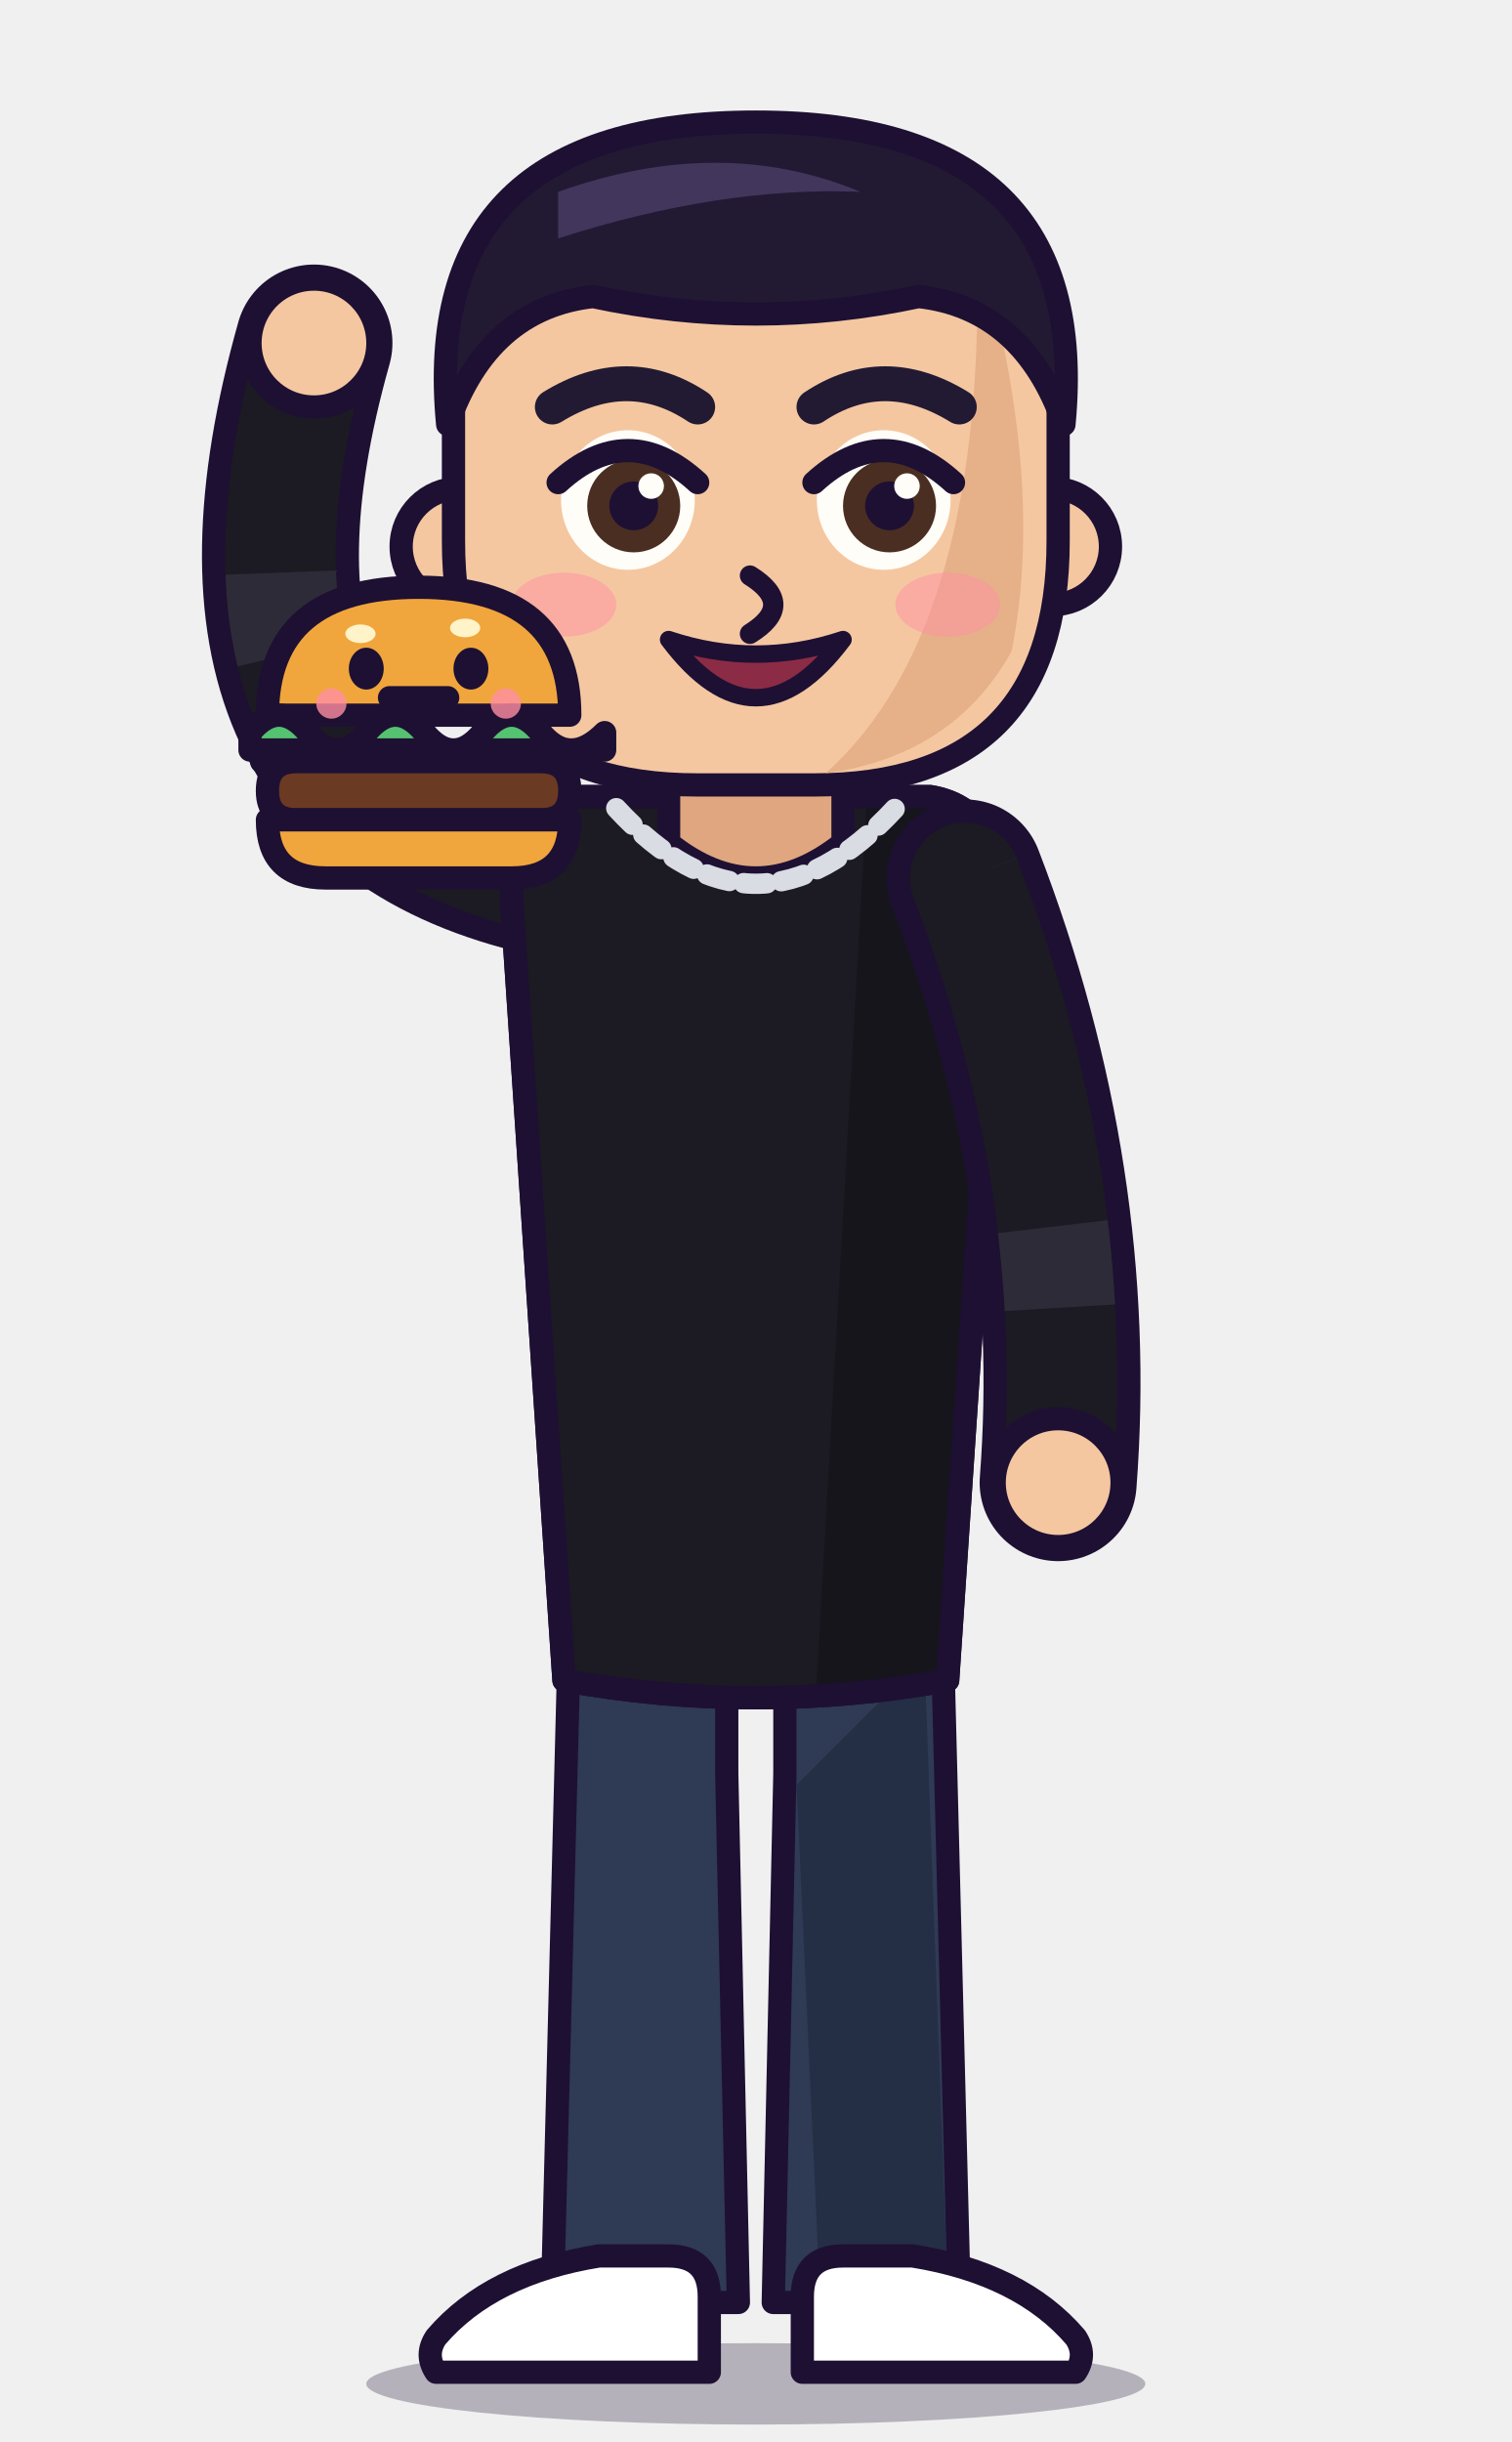
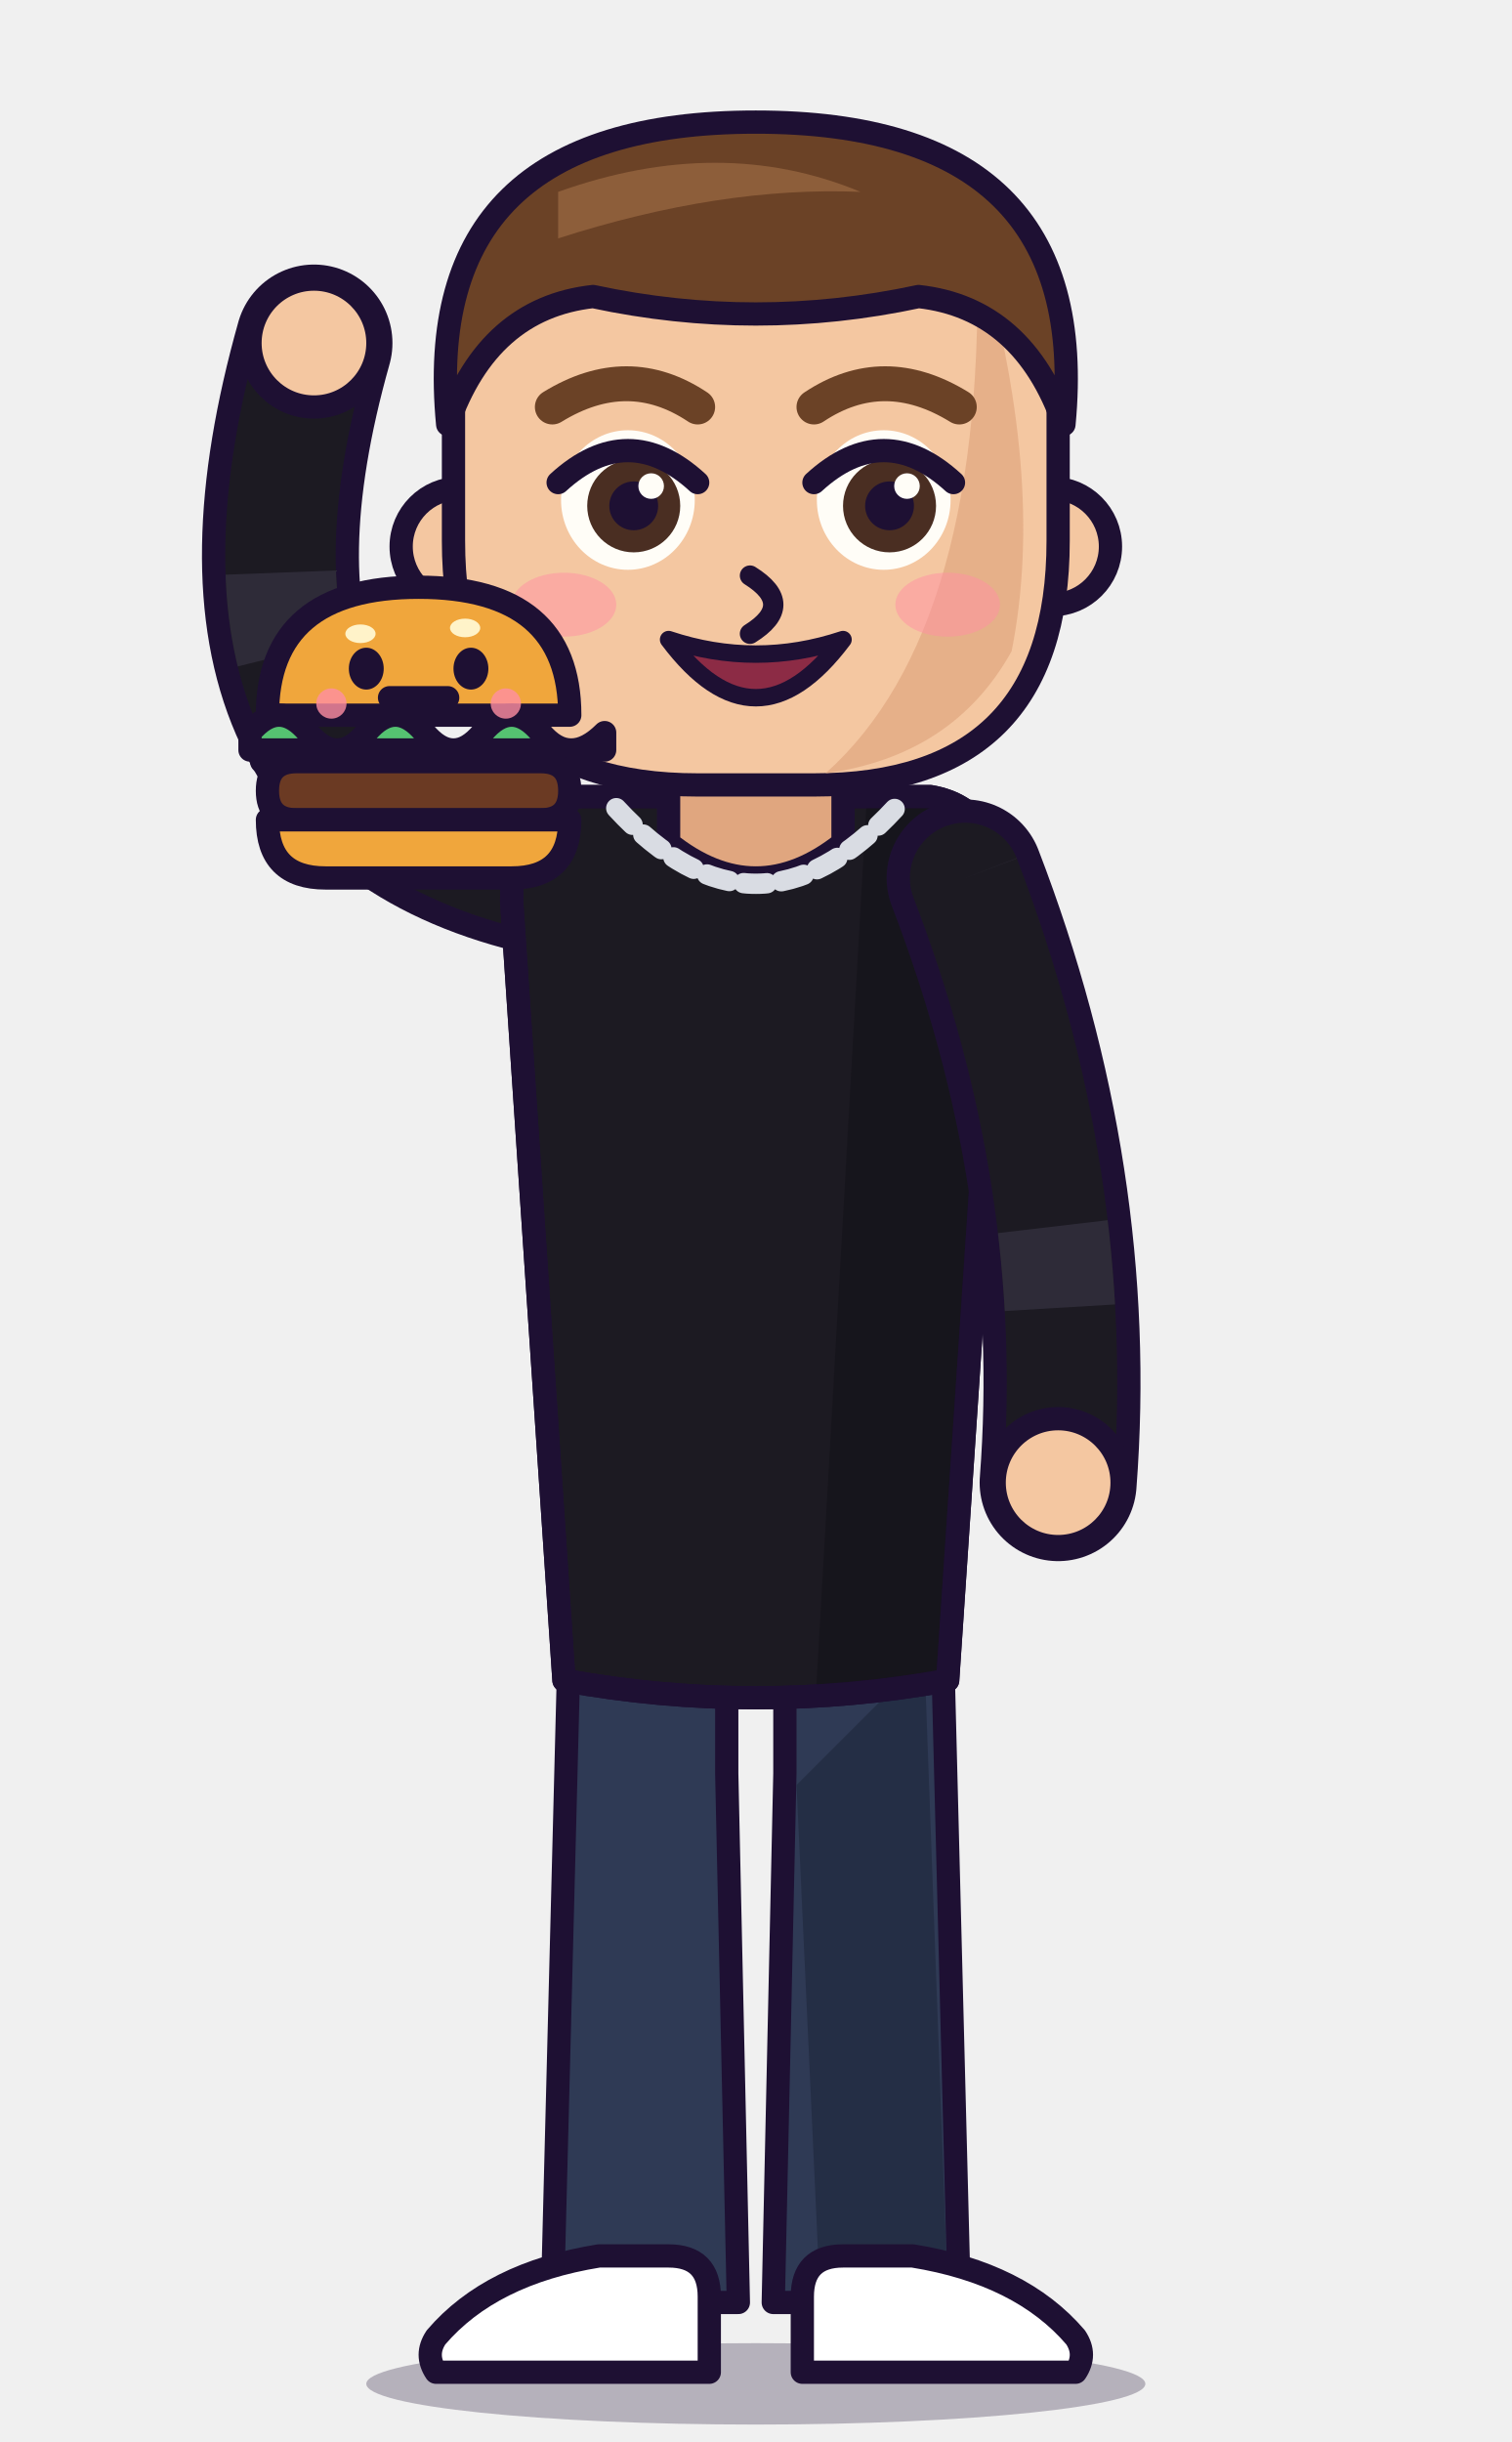
<svg xmlns="http://www.w3.org/2000/svg" viewBox="0 0 260 420" role="img" aria-label="Agusmaxi">
  <ellipse cx="130" cy="410" rx="67" ry="7" fill="#1E1033" opacity="0.28" />
  <path d="M98 279L95 396H127L125 305L125 279Z" fill="#2F3A55" stroke="#1E1033" stroke-width="4" stroke-linejoin="round" stroke-linecap="round" />
  <path d="M162 279L165 396H133L135 305L135 279Z" fill="#2F3A55" stroke="#1E1033" stroke-width="4" stroke-linejoin="round" stroke-linecap="round" />
  <path d="M137 307L141 394H163L159 285Z" fill="#1C2438" opacity="0.55" />
  <path d="M122 408v-13q0 -7 -7 -7h-12q-18.6 3 -28 14q-2 3 0 6z" fill="#FFFFFF" stroke="#1E1033" stroke-width="4" stroke-linejoin="round" stroke-linecap="round" />
  <path d="M138 408v-13q0 -7 7 -7h12q18.6 3 28 14q2 3 0 6z" fill="#FFFFFF" stroke="#1E1033" stroke-width="4" stroke-linejoin="round" stroke-linecap="round" />
  <path d="M94 151Q32 137 54 59" fill="none" stroke="#1E1033" stroke-width="27" stroke-linecap="round" />
  <path d="M94 151Q32 137 54 59" fill="none" stroke="#1C1A22" stroke-width="19" stroke-linecap="round" />
  <path d="M94 151Q32 137 54 59" fill="none" stroke="#2E2B38" stroke-width="19" stroke-linecap="butt" stroke-dasharray="0 62 14 400" />
  <circle cx="54" cy="59" r="11" fill="#F4C7A1" stroke="#1E1033" stroke-width="4" stroke-linejoin="round" stroke-linecap="round" />
  <clipPath id="torso">
    <path d="M100 137Q88 139 88 155L97 289Q130 295 163 289L172 155Q172 139 160 137Z" />
  </clipPath>
  <path d="M100 137Q88 139 88 155L97 289Q130 295 163 289L172 155Q172 139 160 137Z" fill="#1C1A22" stroke="#1E1033" stroke-width="4" stroke-linejoin="round" stroke-linecap="round" />
  <g clip-path="url(#torso)">
    <path d="M149.32 133H178V299H139.9Z" fill="#0B0A10" opacity="0.32" />
  </g>
  <path d="M100 137Q88 139 88 155L97 289Q130 295 163 289L172 155Q172 139 160 137Z" fill="none" stroke="#1E1033" stroke-width="4" stroke-linejoin="round" stroke-linecap="round" />
  <path d="M115 129h30v16q-15 12 -30 0z" fill="#E0A67F" stroke="#1E1033" stroke-width="4" stroke-linejoin="round" stroke-linecap="round" />
  <path d="M106 139q24 26 48 0" fill="none" stroke="#D9DCE3" stroke-width="3.5" stroke-dasharray="4 2.5" stroke-linecap="round" />
  <path d="M166 151Q186 203 182 255" fill="none" stroke="#1E1033" stroke-width="27" stroke-linecap="round" />
  <path d="M166 151Q186 203 182 255" fill="none" stroke="#1C1A22" stroke-width="19" stroke-linecap="round" />
  <path d="M166 151Q186 203 182 255" fill="none" stroke="#2E2B38" stroke-width="19" stroke-linecap="butt" stroke-dasharray="0 62 14 400" />
  <circle cx="182" cy="255" r="11" fill="#F4C7A1" stroke="#1E1033" stroke-width="4" stroke-linejoin="round" stroke-linecap="round" />
  <circle cx="79" cy="94" r="10" fill="#F4C7A1" stroke="#1E1033" stroke-width="4" stroke-linejoin="round" stroke-linecap="round" />
  <circle cx="181" cy="94" r="10" fill="#F4C7A1" stroke="#1E1033" stroke-width="4" stroke-linejoin="round" stroke-linecap="round" />
  <path d="M120 29h20q42 0 42 42v22q0 42 -42 42h-20q-42 0 -42 -42v-22q0 -42 42 -42z" fill="#F4C7A1" stroke="#1E1033" stroke-width="4" stroke-linejoin="round" stroke-linecap="round" />
  <path d="M168 41Q180 82 174 112Q164 130 142 133Q170 108 168 41Z" fill="#E0A67F" opacity="0.7" />
  <ellipse cx="97" cy="104" rx="9" ry="5.5" fill="#FF8FA3" opacity="0.5" />
  <ellipse cx="163" cy="104" rx="9" ry="5.5" fill="#FF8FA3" opacity="0.5" />
  <ellipse cx="108" cy="86" rx="11.5" ry="12" fill="#FFFDF7" />
  <circle cx="109" cy="87" r="8" fill="#4A2E22" />
  <circle cx="109" cy="87" r="4.2" fill="#1E1033" />
  <circle cx="112" cy="83.6" r="2.2" fill="#FFFDF7" />
  <path d="M96 83Q108 72 120 83" fill="none" stroke="#1E1033" stroke-width="4" stroke-linecap="round" stroke-linejoin="round" />
  <ellipse cx="152" cy="86" rx="11.5" ry="12" fill="#FFFDF7" />
  <circle cx="153" cy="87" r="8" fill="#4A2E22" />
  <circle cx="153" cy="87" r="4.2" fill="#1E1033" />
  <circle cx="156" cy="83.6" r="2.2" fill="#FFFDF7" />
  <path d="M140 83Q152 72 164 83" fill="none" stroke="#1E1033" stroke-width="4" stroke-linecap="round" stroke-linejoin="round" />
-   <path d="M120 70Q108 62 95 70" fill="none" stroke="#221A33" stroke-width="6" stroke-linecap="round" stroke-linejoin="round" />
-   <path d="M140 70Q152 62 165 70" fill="none" stroke="#221A33" stroke-width="6" stroke-linecap="round" stroke-linejoin="round" />
+   <path d="M120 70Q108 62 95 70" fill="none" stroke="#6B4226" stroke-width="6" stroke-linecap="round" stroke-linejoin="round" />
+   <path d="M140 70Q152 62 165 70" fill="none" stroke="#6B4226" stroke-width="6" stroke-linecap="round" stroke-linejoin="round" />
  <path d="M129 99q8 5 0 10" fill="none" stroke="#1E1033" stroke-width="3.5" stroke-linecap="round" stroke-linejoin="round" />
  <path d="M115 110q15 20 30 0q-15 5 -30 0z" fill="#8C2B45" stroke="#1E1033" stroke-width="3" stroke-linejoin="round" stroke-linecap="round" />
-   <path d="M77 73Q72 21 130 21Q188 21 183 73Q176 53 158 51Q130 57 102 51Q84 53 77 73Z" fill="#221A33" stroke="#1E1033" stroke-width="4" stroke-linejoin="round" stroke-linecap="round" />
-   <path d="M96 33Q124 23 148 33Q124 32 96 41Z" fill="#4A3D66" opacity="0.8" />
+   <path d="M77 73Q72 21 130 21Q188 21 183 73Q176 53 158 51Q130 57 102 51Q84 53 77 73Z" fill="#6B4226" stroke="#1E1033" stroke-width="4" stroke-linejoin="round" stroke-linecap="round" />
+   <path d="M96 33Q124 23 148 33Q124 32 96 41Z" fill="#96653F" opacity="0.8" />
  <g>
    <animateTransform attributeName="transform" type="translate" values="0 0;0 -6;0 0" dur="1.6s" repeatCount="indefinite" calcMode="spline" keySplines="0.45 0 0.55 1;0.45 0 0.55 1" />
    <g transform="translate(72 147) ">
      <g>
        <animateTransform attributeName="transform" type="scale" additive="sum" values="1 1;1.06 0.92;1 1" dur="1.6s" repeatCount="indefinite" calcMode="spline" keySplines="0.45 0 0.55 1;0.45 0 0.55 1" />
        <g transform="translate(-72 -147)">
          <path d="M46 123q0 -22 26 -22t26 22z" fill="#F0A63C" stroke="#1E1033" stroke-width="4" stroke-linejoin="round" stroke-linecap="round" />
          <ellipse cx="62" cy="109" rx="2.6" ry="1.6" fill="#FFF3C9" />
          <ellipse cx="80" cy="108" rx="2.6" ry="1.6" fill="#FFF3C9" />
          <path d="M43 126q5 -6 10 0t10 0t10 0t10 0t10 0t11 0v3h-61z" fill="#55C271" stroke="#1E1033" stroke-width="4" stroke-linejoin="round" stroke-linecap="round" />
          <path d="M45 129h54l-7 6l-7 -4h-40z" fill="#FFD12F" stroke="#1E1033" stroke-width="4" stroke-linejoin="round" stroke-linecap="round" />
          <path d="M51 131h42q5 0 5 5v0q0 5 -5 5h-42q-5 0 -5 -5v-0q0 -5 5 -5z" fill="#6B3A23" stroke="#1E1033" stroke-width="4" stroke-linejoin="round" stroke-linecap="round" />
          <path d="M46 141h52q0 10 -10 10h-32q-10 0 -10 -10z" fill="#F0A63C" stroke="#1E1033" stroke-width="4" stroke-linejoin="round" stroke-linecap="round" />
          <ellipse cx="63" cy="115" rx="3" ry="3.6" fill="#1E1033">
            <animate attributeName="ry" values="3.6;3.6;0.5;3.6" keyTimes="0;0.9;0.95;1" dur="3.2s" repeatCount="indefinite" />
          </ellipse>
          <ellipse cx="81" cy="115" rx="3" ry="3.6" fill="#1E1033">
            <animate attributeName="ry" values="3.6;3.6;0.5;3.6" keyTimes="0;0.9;0.95;1" dur="3.2s" repeatCount="indefinite" />
          </ellipse>
          <circle cx="57" cy="121" r="2.6" fill="#FF8FA3" opacity="0.8" />
          <circle cx="87" cy="121" r="2.6" fill="#FF8FA3" opacity="0.8" />
          <path d="M67 120q5 7 10 0z" fill="#E0524A" stroke="#1E1033" stroke-width="4" stroke-linejoin="round" stroke-linecap="round" />
        </g>
      </g>
    </g>
  </g>
</svg>
